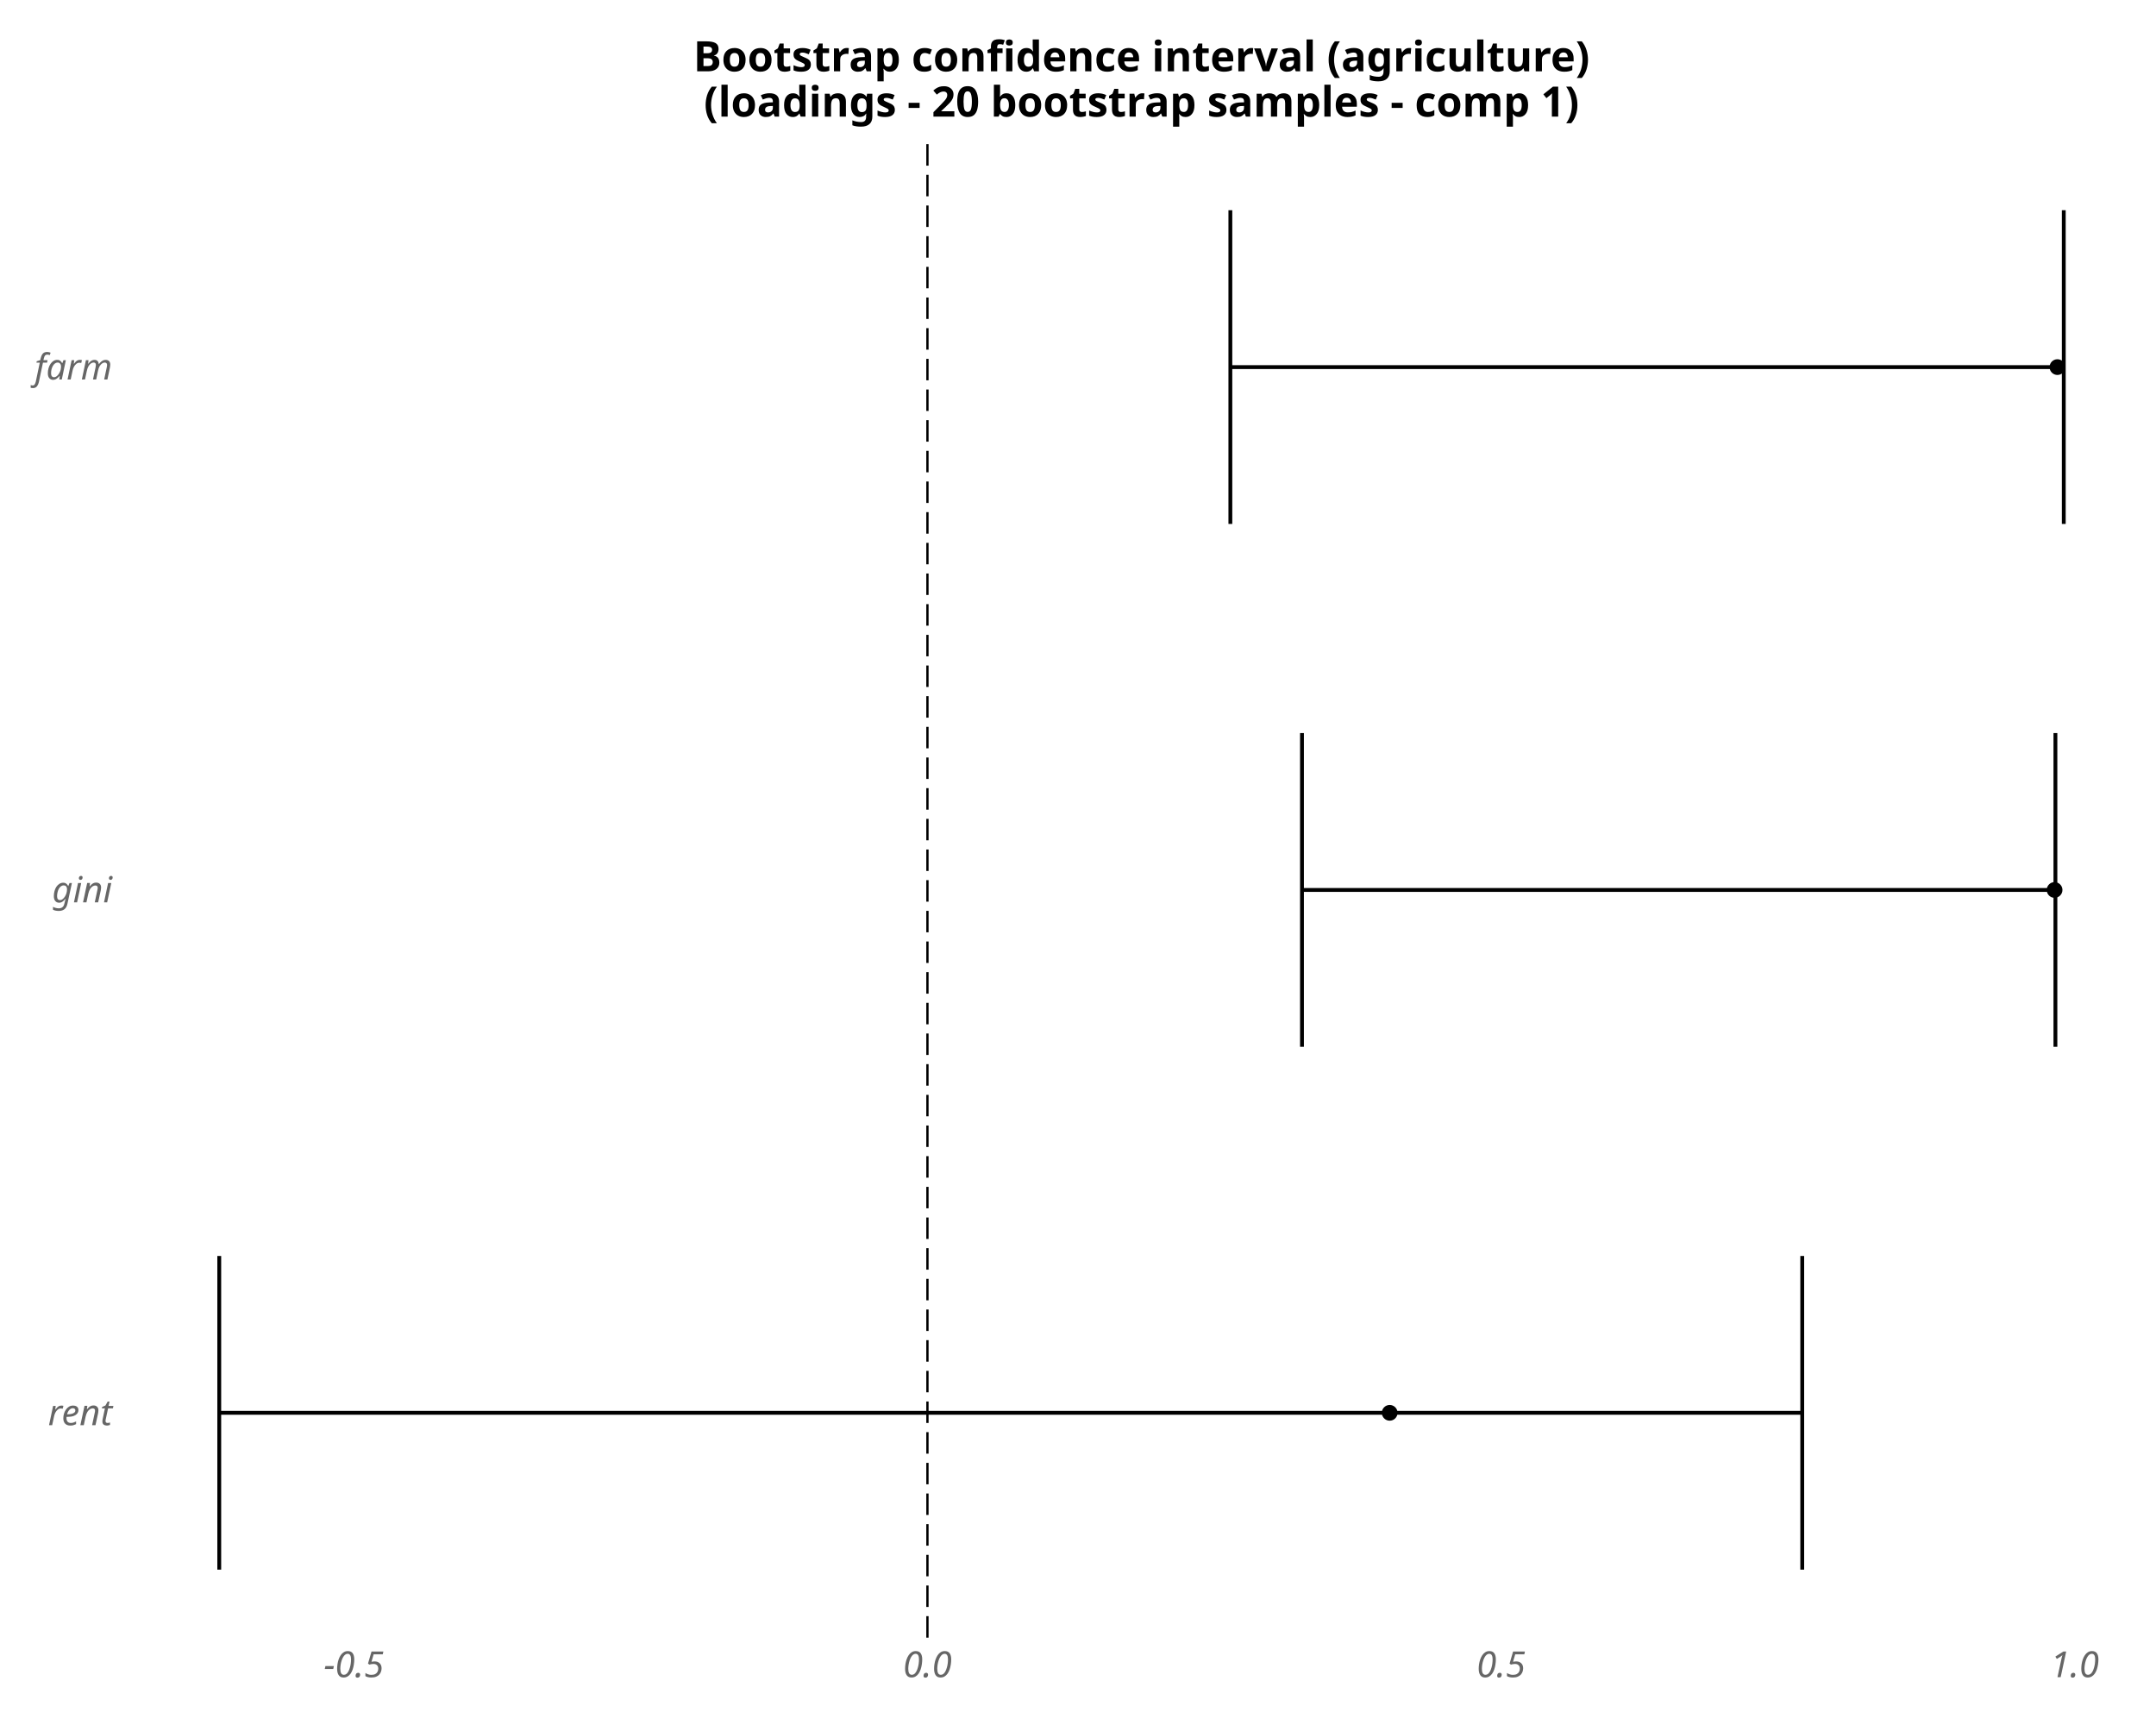
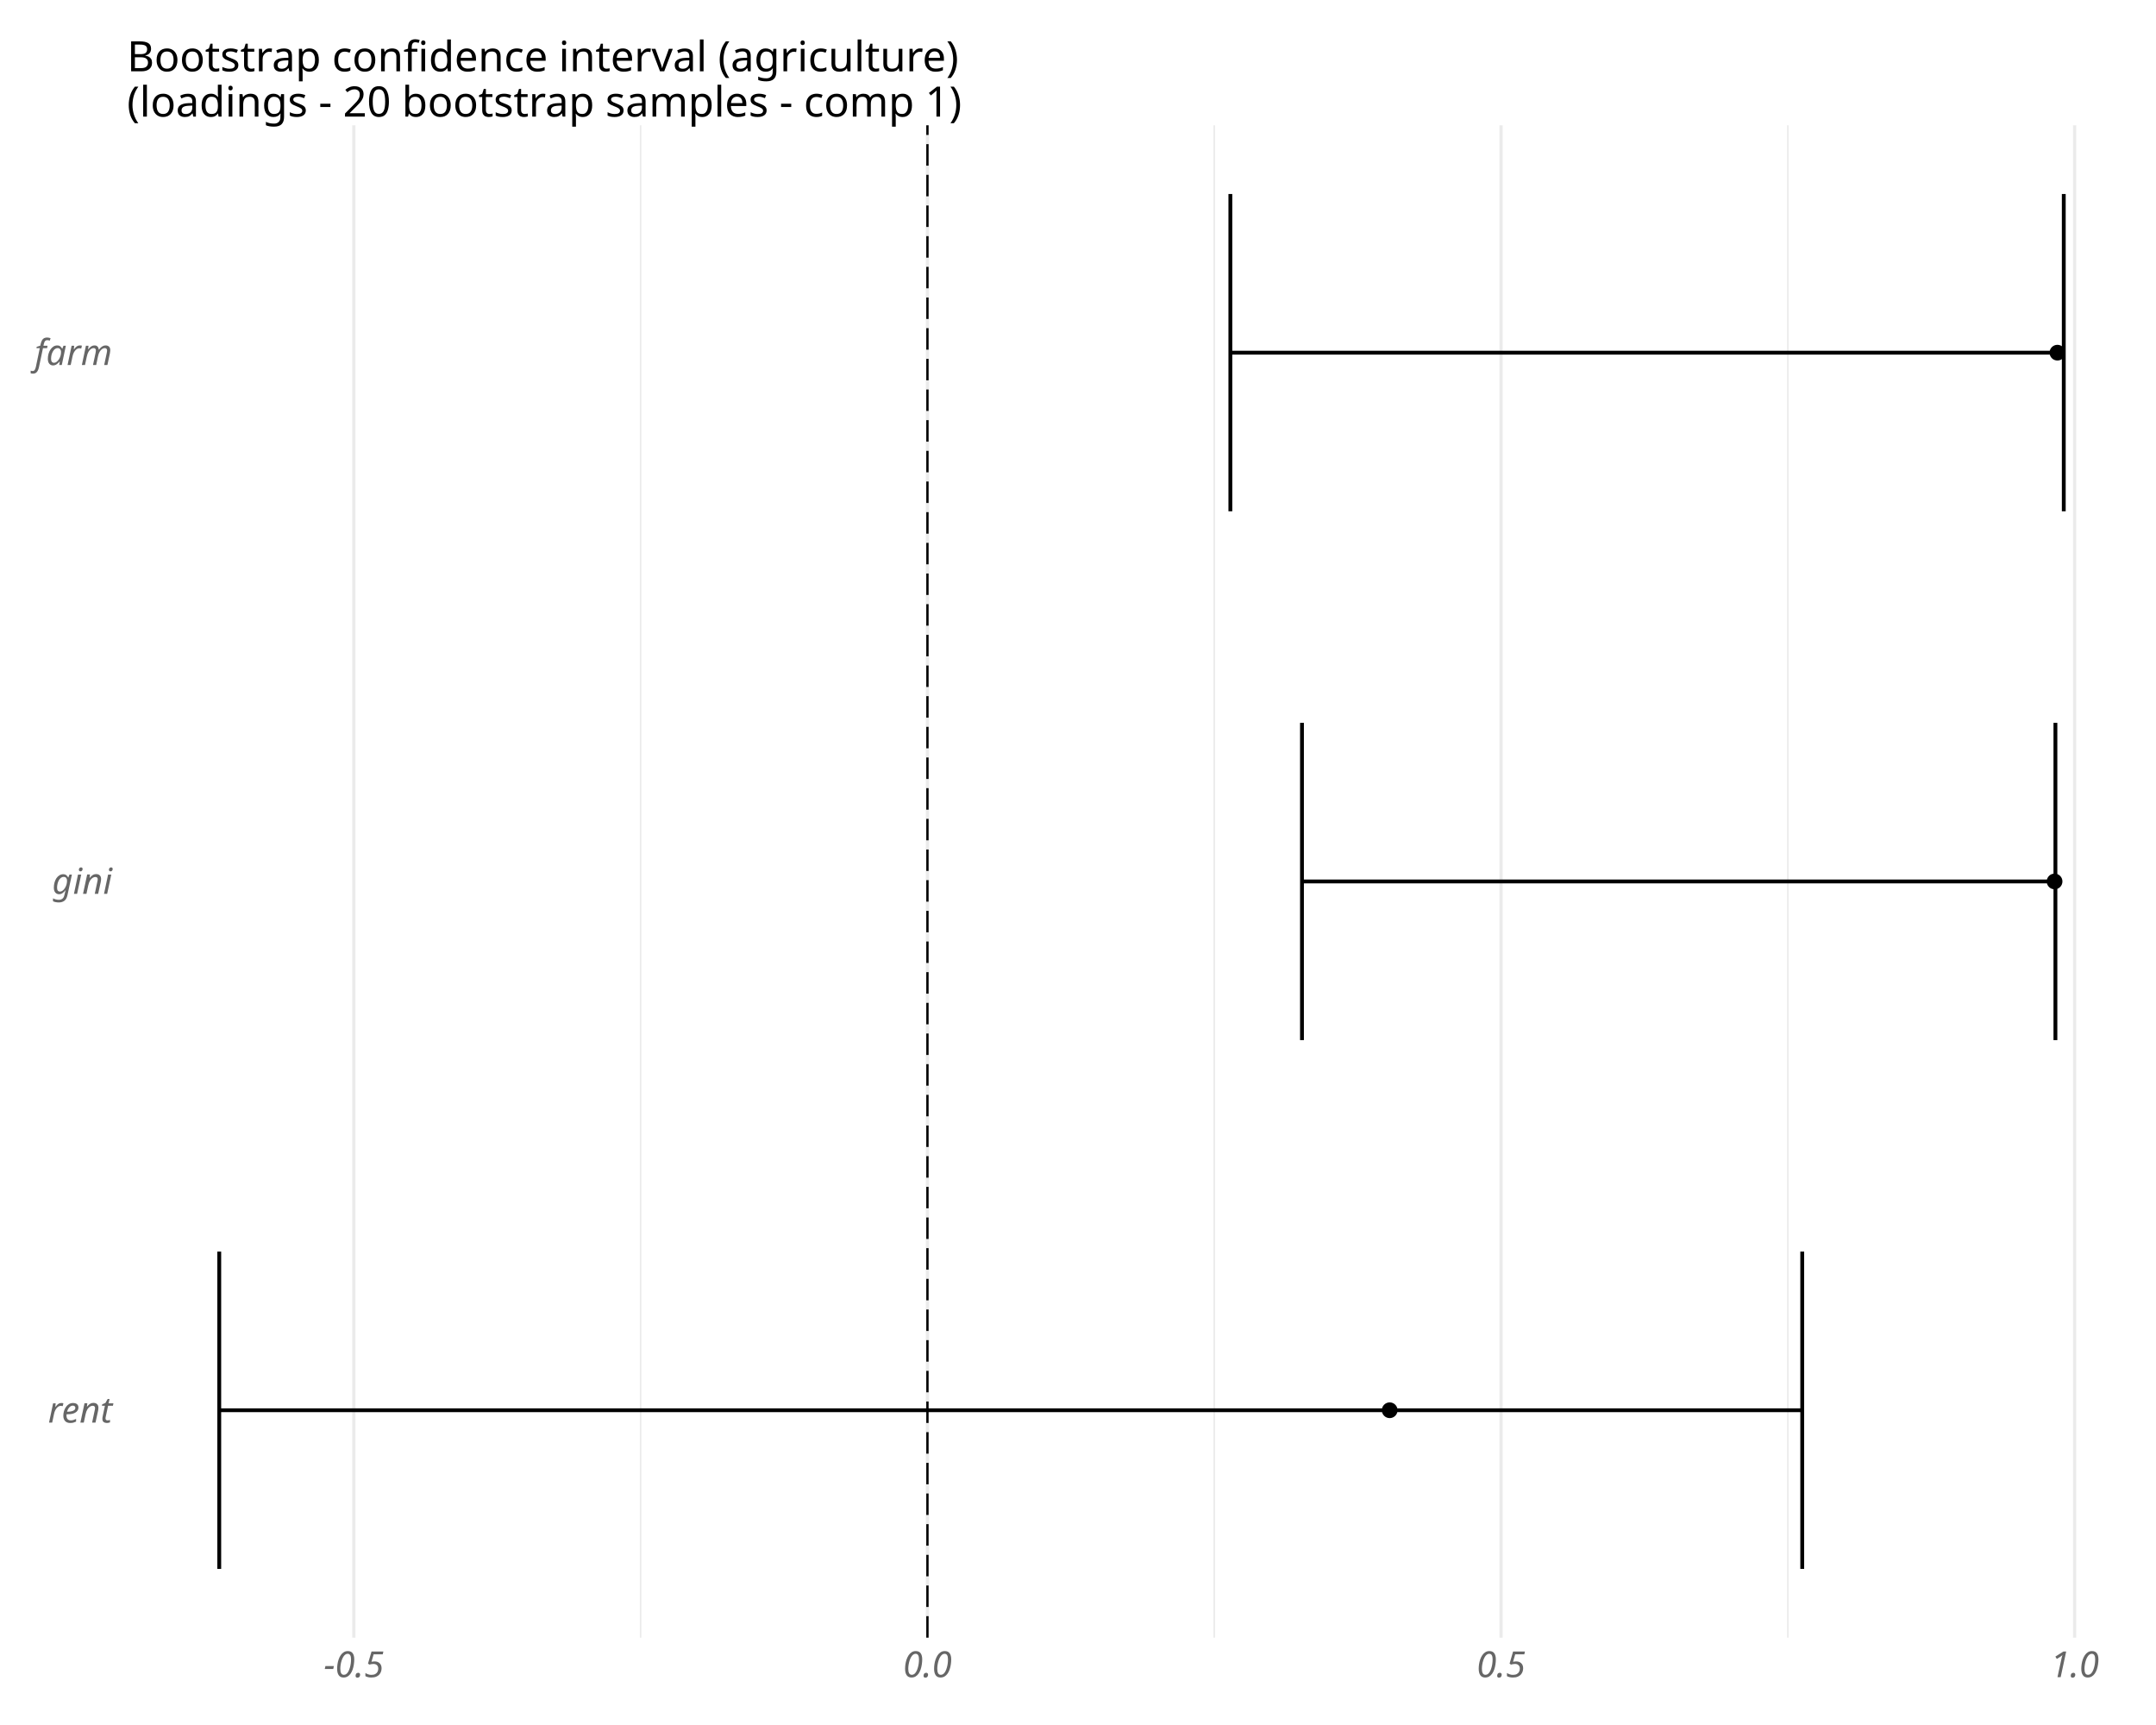
<svg xmlns="http://www.w3.org/2000/svg" class="svglite" data-engine-version="2.0" width="720.00pt" height="576.00pt" viewBox="0 0 720.00 576.00">
  <defs>
    <style type="text/css">
    .svglite line, .svglite polyline, .svglite polygon, .svglite path, .svglite rect, .svglite circle {
      fill: none;
      stroke: #000000;
      stroke-linecap: round;
      stroke-linejoin: round;
      stroke-miterlimit: 10.00;
    }
  </style>
  </defs>
  <rect width="100%" height="100%" style="stroke: none; fill: #FFFFFF;" />
  <defs>
    <clipPath id="cpMC4wMHw3MjAuMDB8MC4wMHw1NzYuMDA=">
      <rect x="0.00" y="0.00" width="720.00" height="576.00" />
    </clipPath>
  </defs>
  <g clip-path="url(#cpMC4wMHw3MjAuMDB8MC4wMHw1NzYuMDA=)">
-     <rect x="0.00" y="0.00" width="720.00" height="576.00" style="stroke-width: 1.07; stroke: #FFFFFF; fill: #FFFFFF;" />
-   </g>
+ </g>
  <defs>
-     <clipPath id="cpNDIuNDN8NzIwLjAwfDQ3LjUwfDU0Ni44Mw==">
-       <rect x="42.43" y="47.50" width="677.57" height="499.33" />
+     <clipPath id="cpNDIuNDN8NzIwLjAwfDQxLjgzfDU0Ni44Mw==">
+       <rect x="42.43" y="41.83" width="677.57" height="505.00" />
    </clipPath>
  </defs>
-   <g clip-path="url(#cpNDIuNDN8NzIwLjAwfDQ3LjUwfDU0Ni44Mw==)">
-     <rect x="42.43" y="47.50" width="677.57" height="499.33" style="stroke-width: 1.07; stroke: none; fill: #FFFFFF;" />
-     <circle cx="687.08" cy="122.58" r="2.27" style="stroke-width: 0.71; fill: #000000;" />
-     <circle cx="686.13" cy="297.17" r="2.27" style="stroke-width: 0.71; fill: #000000;" />
-     <circle cx="464.09" cy="471.76" r="2.27" style="stroke-width: 0.71; fill: #000000;" />
-     <polyline points="689.20,174.95 689.20,70.20 " style="stroke-width: 1.28; stroke-linecap: butt;" />
-     <polyline points="689.20,122.58 410.88,122.58 " style="stroke-width: 1.28; stroke-linecap: butt;" />
-     <polyline points="410.88,174.95 410.88,70.20 " style="stroke-width: 1.28; stroke-linecap: butt;" />
-     <polyline points="686.41,349.54 686.41,244.79 " style="stroke-width: 1.28; stroke-linecap: butt;" />
-     <polyline points="686.41,297.17 434.80,297.17 " style="stroke-width: 1.28; stroke-linecap: butt;" />
-     <polyline points="434.80,349.54 434.80,244.79 " style="stroke-width: 1.28; stroke-linecap: butt;" />
-     <polyline points="601.86,524.13 601.86,419.38 " style="stroke-width: 1.28; stroke-linecap: butt;" />
-     <polyline points="601.86,471.76 73.22,471.76 " style="stroke-width: 1.28; stroke-linecap: butt;" />
-     <polyline points="73.22,524.13 73.22,419.38 " style="stroke-width: 1.28; stroke-linecap: butt;" />
-     <line x1="309.72" y1="546.83" x2="309.72" y2="47.50" style="stroke-width: 0.77; stroke-dasharray: 7.17,3.07; stroke-linecap: butt;" />
+   <g clip-path="url(#cpNDIuNDN8NzIwLjAwfDQxLjgzfDU0Ni44Mw==)">
+     <polyline points="213.94,546.83 213.94,41.83 " style="stroke-width: 0.53; stroke: #EBEBEB; stroke-linecap: butt;" />
+     <polyline points="405.50,546.83 405.50,41.83 " style="stroke-width: 0.53; stroke: #EBEBEB; stroke-linecap: butt;" />
+     <polyline points="597.06,546.83 597.06,41.83 " style="stroke-width: 0.53; stroke: #EBEBEB; stroke-linecap: butt;" />
+     <polyline points="118.17,546.83 118.17,41.83 " style="stroke-width: 1.07; stroke: #EBEBEB; stroke-linecap: butt;" />
+     <polyline points="309.72,546.83 309.72,41.83 " style="stroke-width: 1.07; stroke: #EBEBEB; stroke-linecap: butt;" />
+     <polyline points="501.28,546.83 501.28,41.83 " style="stroke-width: 1.07; stroke: #EBEBEB; stroke-linecap: butt;" />
+     <polyline points="692.83,546.83 692.83,41.83 " style="stroke-width: 1.07; stroke: #EBEBEB; stroke-linecap: butt;" />
+     <circle cx="687.08" cy="117.76" r="2.27" style="stroke-width: 0.71; fill: #000000;" />
+     <circle cx="686.13" cy="294.33" r="2.27" style="stroke-width: 0.71; fill: #000000;" />
+     <circle cx="464.09" cy="470.90" r="2.27" style="stroke-width: 0.71; fill: #000000;" />
+     <polyline points="689.20,170.73 689.20,64.79 " style="stroke-width: 1.28; stroke-linecap: butt;" />
+     <polyline points="689.20,117.76 410.88,117.76 " style="stroke-width: 1.28; stroke-linecap: butt;" />
+     <polyline points="410.88,170.73 410.88,64.79 " style="stroke-width: 1.28; stroke-linecap: butt;" />
+     <polyline points="686.41,347.30 686.41,241.36 " style="stroke-width: 1.28; stroke-linecap: butt;" />
+     <polyline points="686.41,294.33 434.80,294.33 " style="stroke-width: 1.28; stroke-linecap: butt;" />
+     <polyline points="434.80,347.30 434.80,241.36 " style="stroke-width: 1.28; stroke-linecap: butt;" />
+     <polyline points="601.86,523.88 601.86,417.93 " style="stroke-width: 1.28; stroke-linecap: butt;" />
+     <polyline points="601.86,470.90 73.22,470.90 " style="stroke-width: 1.28; stroke-linecap: butt;" />
+     <polyline points="73.22,523.88 73.22,417.93 " style="stroke-width: 1.28; stroke-linecap: butt;" />
+     <line x1="309.72" y1="546.83" x2="309.72" y2="41.83" style="stroke-width: 0.77; stroke-dasharray: 7.17,3.07; stroke-linecap: butt;" />
  </g>
  <g clip-path="url(#cpMC4wMHw3MjAuMDB8MC4wMHw1NzYuMDA=)">
-     <text x="37.49" y="126.71" text-anchor="end" style="font-size: 12.00px; font-style: italic; fill: #666666; font-family: sans;" textLength="24.00px" lengthAdjust="spacingAndGlyphs">farm</text>
-     <text x="37.49" y="301.30" text-anchor="end" style="font-size: 12.00px; font-style: italic; fill: #666666; font-family: sans;" textLength="18.68px" lengthAdjust="spacingAndGlyphs">gini</text>
-     <text x="37.49" y="475.89" text-anchor="end" style="font-size: 12.00px; font-style: italic; fill: #666666; font-family: sans;" textLength="20.68px" lengthAdjust="spacingAndGlyphs">rent</text>
+     <text x="37.49" y="121.89" text-anchor="end" style="font-size: 12.00px; font-style: italic; fill: #666666; font-family: sans;" textLength="24.00px" lengthAdjust="spacingAndGlyphs">farm</text>
+     <text x="37.49" y="298.46" text-anchor="end" style="font-size: 12.00px; font-style: italic; fill: #666666; font-family: sans;" textLength="18.68px" lengthAdjust="spacingAndGlyphs">gini</text>
+     <text x="37.49" y="475.03" text-anchor="end" style="font-size: 12.00px; font-style: italic; fill: #666666; font-family: sans;" textLength="20.68px" lengthAdjust="spacingAndGlyphs">rent</text>
    <text x="118.17" y="560.02" text-anchor="middle" style="font-size: 12.00px; font-style: italic; fill: #666666; font-family: sans;" textLength="20.68px" lengthAdjust="spacingAndGlyphs">-0.5</text>
    <text x="309.72" y="560.02" text-anchor="middle" style="font-size: 12.00px; font-style: italic; fill: #666666; font-family: sans;" textLength="16.68px" lengthAdjust="spacingAndGlyphs">0.0</text>
    <text x="501.28" y="560.02" text-anchor="middle" style="font-size: 12.00px; font-style: italic; fill: #666666; font-family: sans;" textLength="16.68px" lengthAdjust="spacingAndGlyphs">0.5</text>
    <text x="692.83" y="560.02" text-anchor="middle" style="font-size: 12.00px; font-style: italic; fill: #666666; font-family: sans;" textLength="16.68px" lengthAdjust="spacingAndGlyphs">1.0</text>
-     <text x="381.21" y="23.81" text-anchor="middle" style="font-size: 14.00px; font-weight: bold; font-family: sans;" textLength="259.16px" lengthAdjust="spacingAndGlyphs">Bootstrap confidence interval (agriculture)</text>
-     <text x="381.21" y="38.93" text-anchor="middle" style="font-size: 14.00px; font-weight: bold; font-family: sans;" textLength="270.05px" lengthAdjust="spacingAndGlyphs"> (loadings - 20 bootstrap samples - comp 1)</text>
+     <text x="42.43" y="23.81" style="font-size: 14.00px; font-family: sans;" textLength="259.16px" lengthAdjust="spacingAndGlyphs">Bootstrap confidence interval (agriculture)</text>
+     <text x="42.43" y="38.93" style="font-size: 14.00px; font-family: sans;" textLength="270.05px" lengthAdjust="spacingAndGlyphs"> (loadings - 20 bootstrap samples - comp 1)</text>
  </g>
</svg>
